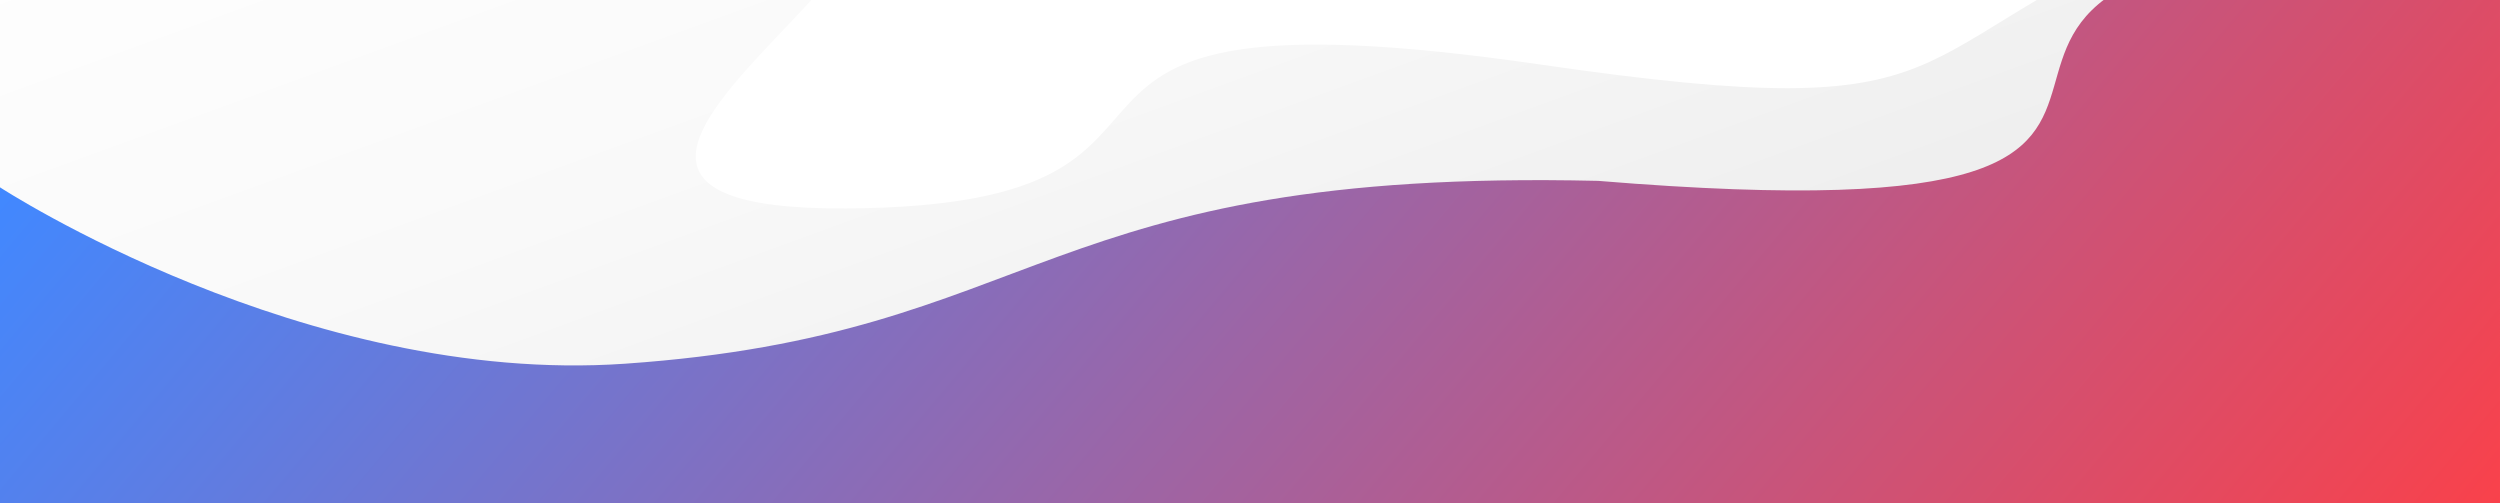
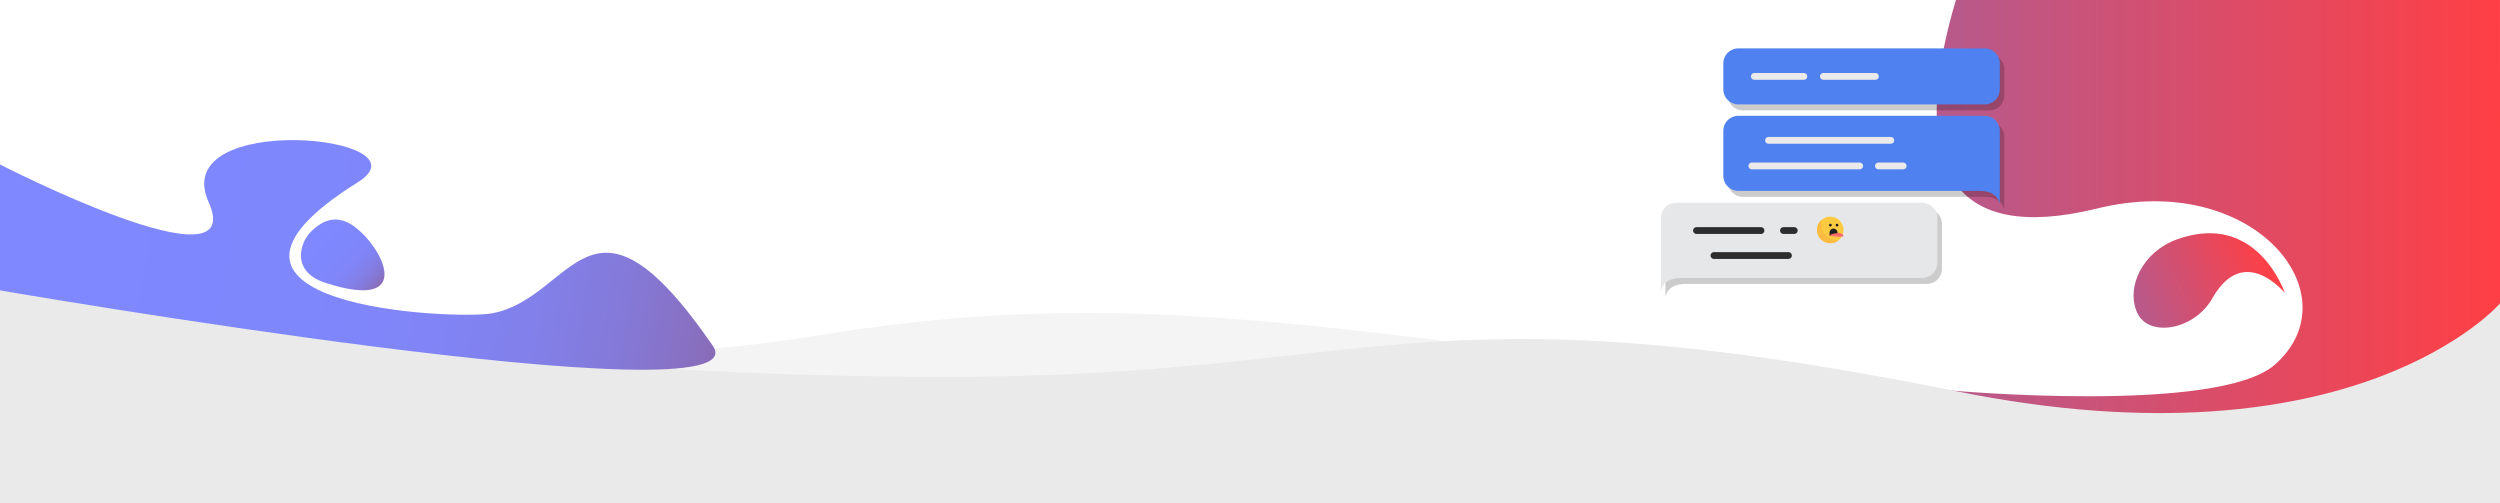
<svg xmlns="http://www.w3.org/2000/svg" version="1.1" id="Layer_1" x="0px" y="0px" width="1842.52px" height="370.258px" viewBox="0 0 1842.52 370.258" enable-background="new 0 0 1842.52 370.258" xml:space="preserve">
-   <g id="Layer_2">
-     <linearGradient id="SVGID_1_" gradientUnits="userSpaceOnUse" x1="938.902" y1="383.656" x2="1330" y2="-690.877" gradientTransform="matrix(1 0 0 -1 -222.6904 24.9756)">
-       <stop offset="0" style="stop-color:#FFFFFF" />
-       <stop offset="0.333" style="stop-color:#F9F9F9" />
-       <stop offset="0.771" style="stop-color:#E9E9E9" />
-       <stop offset="1" style="stop-color:#DDDDDD" />
+   <path fill="#F4F4F4" d="M1842.52-56.371c0,0-434.775-69.386-143.365,225.27c172.156,174.073-255.941,125.252-340.685,116.73  c-351.376-35.333-504.608-78.636-748.71-39.5c-184,29.5-170.754,0.195-346.754-15.166C195.339,225.057,0,236.648,0,236.648v211.61  h1842.542L1842.52-56.371z" />
+   <linearGradient id="SVGID_1_" gradientUnits="userSpaceOnUse" x1="1427.357" y1="136.129" x2="1842.542" y2="136.129">
+     <stop offset="0" style="stop-color:#B65A8C" />
+     <stop offset="1" style="stop-color:#FF3F45" />
+   </linearGradient>
+   <path fill="url(#SVGID_1_)" d="M1480-98c0,0-154.418,305.71,65.685,251.643c115.146-28.285,189.161,63.471,131.075,114.986  c-41.892,37.152-241,19-241,19l406.782,82.629L1842.498-98H1480z" />
+   <path fill="#EAEAEA" d="M1842.52,223.629c0,0-106.826,123.887-399.826,64.887c-400.066-80.56-427.261-10.083-749.832-10.801  C204.76,276.629,0,185.129,0,185.129v263.129h1842.542L1842.52,223.629z" />
+   <g>
+     <linearGradient id="SVGID_2_" gradientUnits="userSpaceOnUse" x1="243.297" y1="-19.579" x2="148.929" y2="515.606" gradientTransform="matrix(-4.371139e-008 -1 1 -4.371139e-008 16.6524 381.1172)">
+       <stop offset="0" style="stop-color:#7F88FF" />
+       <stop offset="0.434" style="stop-color:#7F87FD" />
+       <stop offset="0.618" style="stop-color:#8084F6" />
+       <stop offset="0.755" style="stop-color:#8280E9" />
+       <stop offset="0.868" style="stop-color:#8479D8" />
+       <stop offset="0.966" style="stop-color:#8870C1" />
+       <stop offset="1" style="stop-color:#896CB7" />
    </linearGradient>
-     <path fill="url(#SVGID_1_)" d="M1842.521,448.258H0V-98h555.76c282.326,0-264,253.629,68,251.629   c318.985-1.921,67.179-170.701,512-106c330,48,251.236-8.931,478.181-104.069c72.661-30.461,228.58,17.551,228.58,17.551V448.258z" />
-     <linearGradient id="SVGID_2_" gradientUnits="userSpaceOnUse" x1="571.915" y1="303.103" x2="1806.384" y2="-732.739" gradientTransform="matrix(1 0 0 -1 -222.6904 24.9756)">
-       <stop offset="0" style="stop-color:#4188FF" />
-       <stop offset="1" style="stop-color:#FF3F45" />
+     <path fill="url(#SVGID_2_)" d="M263.76,134.296c-147.333,92,71.839,101.506,98.667,96.667c60.899-10.984,72-108,162.903,23.834   c39.127,56.746-526.589-41.016-526.589-41.016L0,121.219c0,0,183.76,94.41,153.76,27.744   C123.214,81.083,318.893,99.868,263.76,134.296z" />
+     <linearGradient id="SVGID_3_" gradientUnits="userSpaceOnUse" x1="139.319" y1="215.072" x2="151.126" y2="271.062" gradientTransform="matrix(0.8282 -0.5605 0.6338 0.9366 -21.4508 46.2184)">
+       <stop offset="0" style="stop-color:#7F88FF" />
+       <stop offset="0.434" style="stop-color:#7F87FD" />
+       <stop offset="0.618" style="stop-color:#8084F6" />
+       <stop offset="0.755" style="stop-color:#8280E9" />
+       <stop offset="0.868" style="stop-color:#8479D8" />
+       <stop offset="0.966" style="stop-color:#8870C1" />
+       <stop offset="1" style="stop-color:#896CB7" />
    </linearGradient>
-     <path fill="url(#SVGID_2_)" d="M1842.521,449.258H0V138.062c0,0,224.389,146.371,460.565,130   c309.194-21.433,303.705-144.374,717.277-134.764c599.917,49.331,85.928-175.355,630.875-178.823c11.354,0.653,33.8,0,33.8,0   L1842.521,449.258L1842.521,449.258z" />
+     <path fill="url(#SVGID_3_)" d="M260.268,166.341c21.604,15.015,46.825,63.958-20.508,42.081   c-25.1-8.155-18.86-28.947-11.179-37.036C237.082,162.434,247.885,157.734,260.268,166.341z" />
  </g>
+   <g opacity="0.2">
+     <path d="M1477.201,134.045c0,2.718,0,21.368,0,21.368s-0.102-10.328-15.053-10.328h-177.654c-6.097,0-11.04-4.942-11.04-11.04   v-33.272c0-6.096,4.943-11.039,11.04-11.039h181.669c6.096,0,11.038,4.943,11.038,11.039V134.045L1477.201,134.045z" />
+     <path d="M1477.201,51.095c0-6.097-4.942-11.04-11.038-11.04h-181.669c-6.097,0-11.04,4.943-11.04,11.04v19.221   c0,6.097,4.943,11.039,11.04,11.039h181.669c6.096,0,11.038-4.942,11.038-11.039V51.095L1477.201,51.095z" />
+     <path d="M1227.456,198.202c0,2.718,0,21.367,0,21.367s0.103-10.328,15.054-10.328h177.655c6.097,0,11.039-4.942,11.039-11.039   v-33.271c0-6.097-4.942-11.04-11.039-11.04h-181.669c-6.097,0-11.04,4.942-11.04,11.04V198.202z" />
+   </g>
+   <g>
+     <path fill="#4F82F0" d="M1473.839,129.638c0,2.717,0,21.367,0,21.367s-0.104-10.328-15.054-10.328h-177.653   c-6.098,0-11.041-4.942-11.041-11.039V96.365c0-6.097,4.943-11.04,11.041-11.04H1462.8c6.096,0,11.039,4.943,11.039,11.04V129.638   L1473.839,129.638z" />
+     <path fill="#4F82F0" d="M1473.839,46.688c0-6.097-4.943-11.04-11.039-11.04h-181.668c-6.098,0-11.041,4.943-11.041,11.04v19.221   c0,6.097,4.943,11.04,11.041,11.04H1462.8c6.096,0,11.039-4.943,11.039-11.04V46.688L1473.839,46.688z" />
+     <path fill="#E6E7E8" d="M1224.094,193.794c0,2.718,0,21.368,0,21.368s0.102-10.328,15.054-10.328h177.654   c6.098,0,11.04-4.942,11.04-11.04v-33.271c0-6.097-4.942-11.04-11.04-11.04h-181.669c-6.097,0-11.039,4.942-11.039,11.04V193.794z" />
+     <g>
+       <circle fill="#FBCA40" cx="1348.918" cy="169.444" r="9.775" />
+       <path fill="#FBBB40" d="M1355.108,177.01c0,0-0.056,0.045-0.083,0.066c-1.672,1.341-3.796,2.143-6.106,2.143    c-5.399,0-9.777-4.376-9.777-9.775c0-2.831,1.204-5.38,3.127-7.166c0.025-0.023,0.075-0.069,0.075-0.069    s-1.568,7.063,3.146,11.171C1350.106,177.405,1355.108,177.01,1355.108,177.01z" />
+       <path fill="#231F20" d="M1353.908,164.885c-1.328,0-1.328,2.058,0,2.058C1355.236,166.943,1355.236,164.885,1353.908,164.885z" />
+       <path fill="#231F20" d="M1349.004,164.885c-1.328,0-1.328,2.058,0,2.058C1350.33,166.943,1350.33,164.885,1349.004,164.885z" />
+       <path fill="#231F20" d="M1354.268,171.458c0,0.578,0,2.335,0,2.335h-5.878c0,0,0-1.894,0-2.335c0-1.646,1.314-2.981,2.938-2.981    C1352.949,168.477,1354.268,169.812,1354.268,171.458z" />
+       <path fill="#FF6D6A" d="M1358.567,173.658c0,0.993-1.23,0.865-3.055,0.865c-1.825,0-7.122-0.725-7.122-0.725    s0.564-1.941,6.873-1.941C1357.086,171.857,1358.567,172.663,1358.567,173.658z" />
+       <path fill="#FF476A" d="M1356.798,173.447c0,0-1.015-0.563-1.934-0.865c-0.902-0.293-1.597-0.344-1.597-0.344    s0.428-0.269,1.583-0.084C1356.806,172.463,1356.798,173.447,1356.798,173.447z" />
+     </g>
+     <line fill="none" stroke="#EAEAEA" stroke-width="5" stroke-linecap="round" stroke-linejoin="round" stroke-miterlimit="10" x1="1292.953" y1="56.298" x2="1329.447" y2="56.298" />
+     <line fill="none" stroke="#EAEAEA" stroke-width="5" stroke-linecap="round" stroke-linejoin="round" stroke-miterlimit="10" x1="1343.857" y1="56.298" x2="1382.19" y2="56.298" />
+     <line fill="none" stroke="#EAEAEA" stroke-width="5" stroke-linecap="round" stroke-linejoin="round" stroke-miterlimit="10" x1="1303.381" y1="103.429" x2="1393.536" y2="103.429" />
+     <line fill="none" stroke="#EAEAEA" stroke-width="5" stroke-linecap="round" stroke-linejoin="round" stroke-miterlimit="10" x1="1291.114" y1="122.289" x2="1370.58" y2="122.289" />
+     <line fill="none" stroke="#EAEAEA" stroke-width="5" stroke-linecap="round" stroke-linejoin="round" stroke-miterlimit="10" x1="1384.413" y1="122.289" x2="1402.658" y2="122.289" />
+     <line fill="none" stroke="#2D2D2D" stroke-width="5" stroke-linecap="round" stroke-linejoin="round" stroke-miterlimit="10" x1="1250.311" y1="169.919" x2="1297.861" y2="169.919" />
+     <line fill="none" stroke="#2D2D2D" stroke-width="5" stroke-linecap="round" stroke-linejoin="round" stroke-miterlimit="10" x1="1314.42" y1="169.919" x2="1322.393" y2="169.919" />
+     <line fill="none" stroke="#2D2D2D" stroke-width="5" stroke-linecap="round" stroke-linejoin="round" stroke-miterlimit="10" x1="1263.209" y1="188.317" x2="1318.1" y2="188.317" />
+   </g>
+   <linearGradient id="SVGID_4_" gradientUnits="userSpaceOnUse" x1="1565.517" y1="251.123" x2="1671.181" y2="251.123" gradientTransform="matrix(0.9161 -0.4009 0.4009 0.9161 38.7416 624.6396)">
+     <stop offset="0" style="stop-color:#B65A8C" />
+     <stop offset="1" style="stop-color:#FF3F45" />
+   </linearGradient>
+   <path fill="url(#SVGID_4_)" d="M1683.946,215.959c0,0-30.19-37.299-53.438,3.908c-13.237,23.465-47.213,29.297-55.507,10.344  c-8.294-18.949,4.304-44.801,29.673-53.872C1663.76,155.214,1683.946,215.959,1683.946,215.959z" />
</svg>
